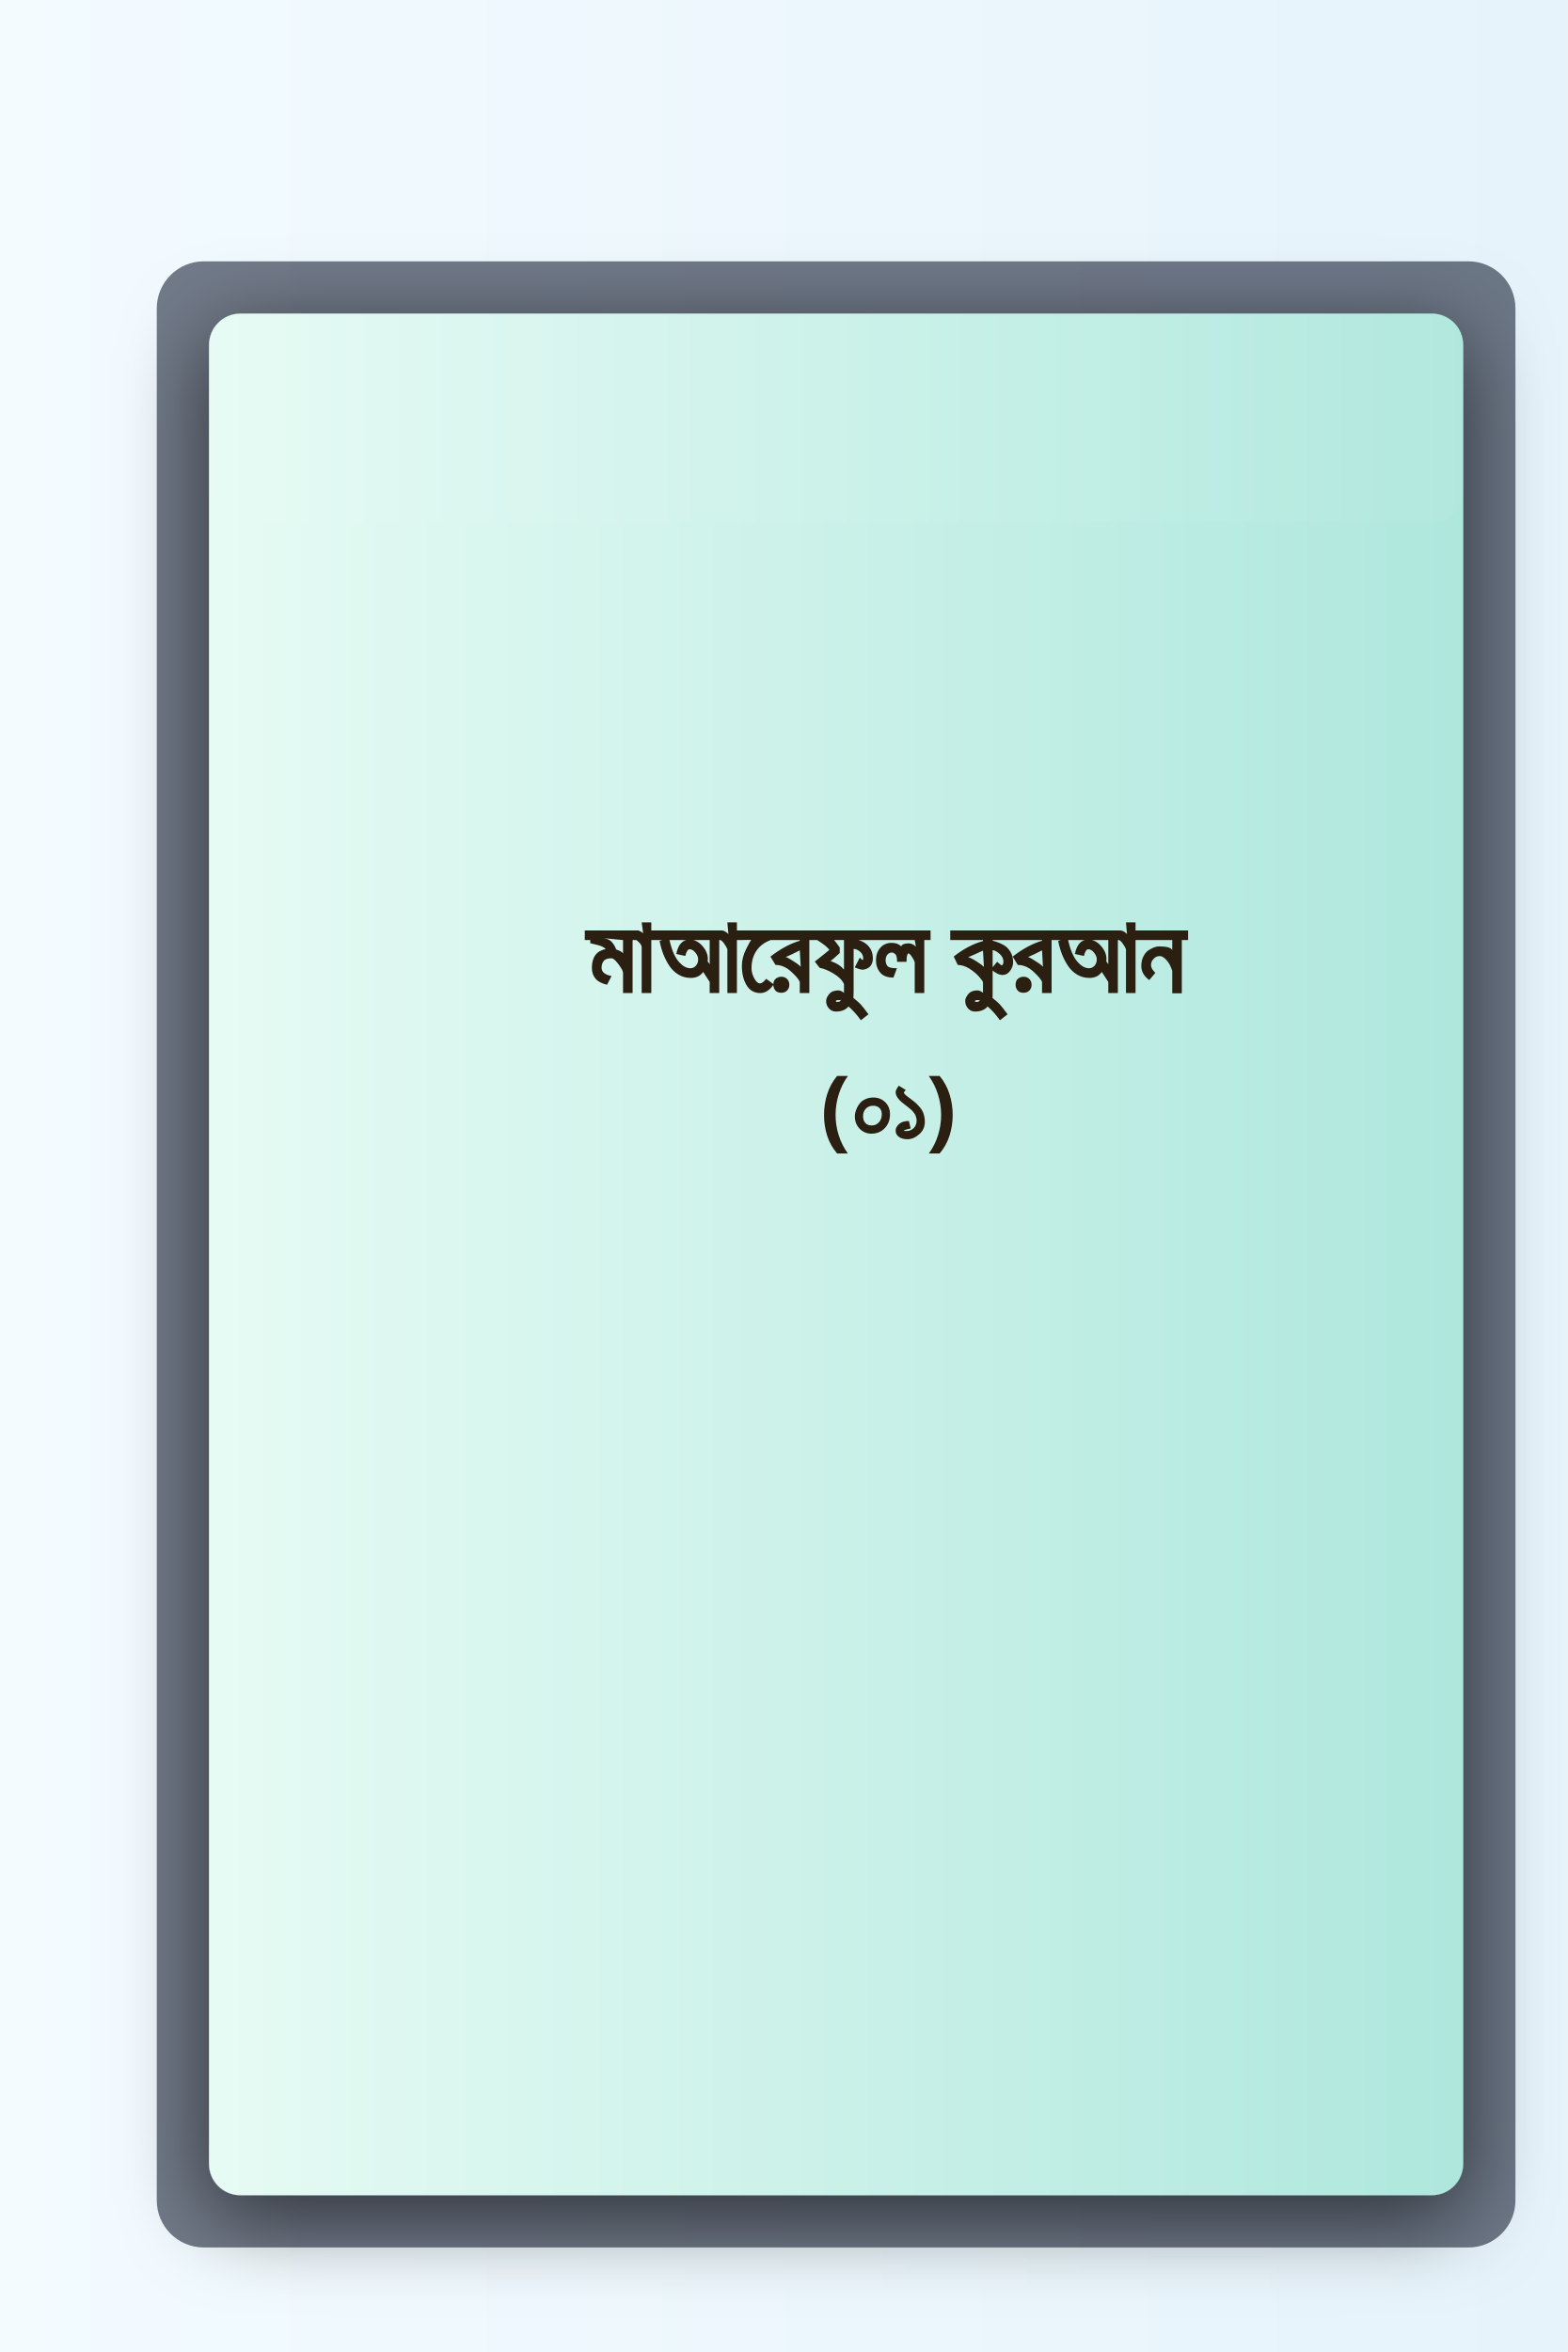
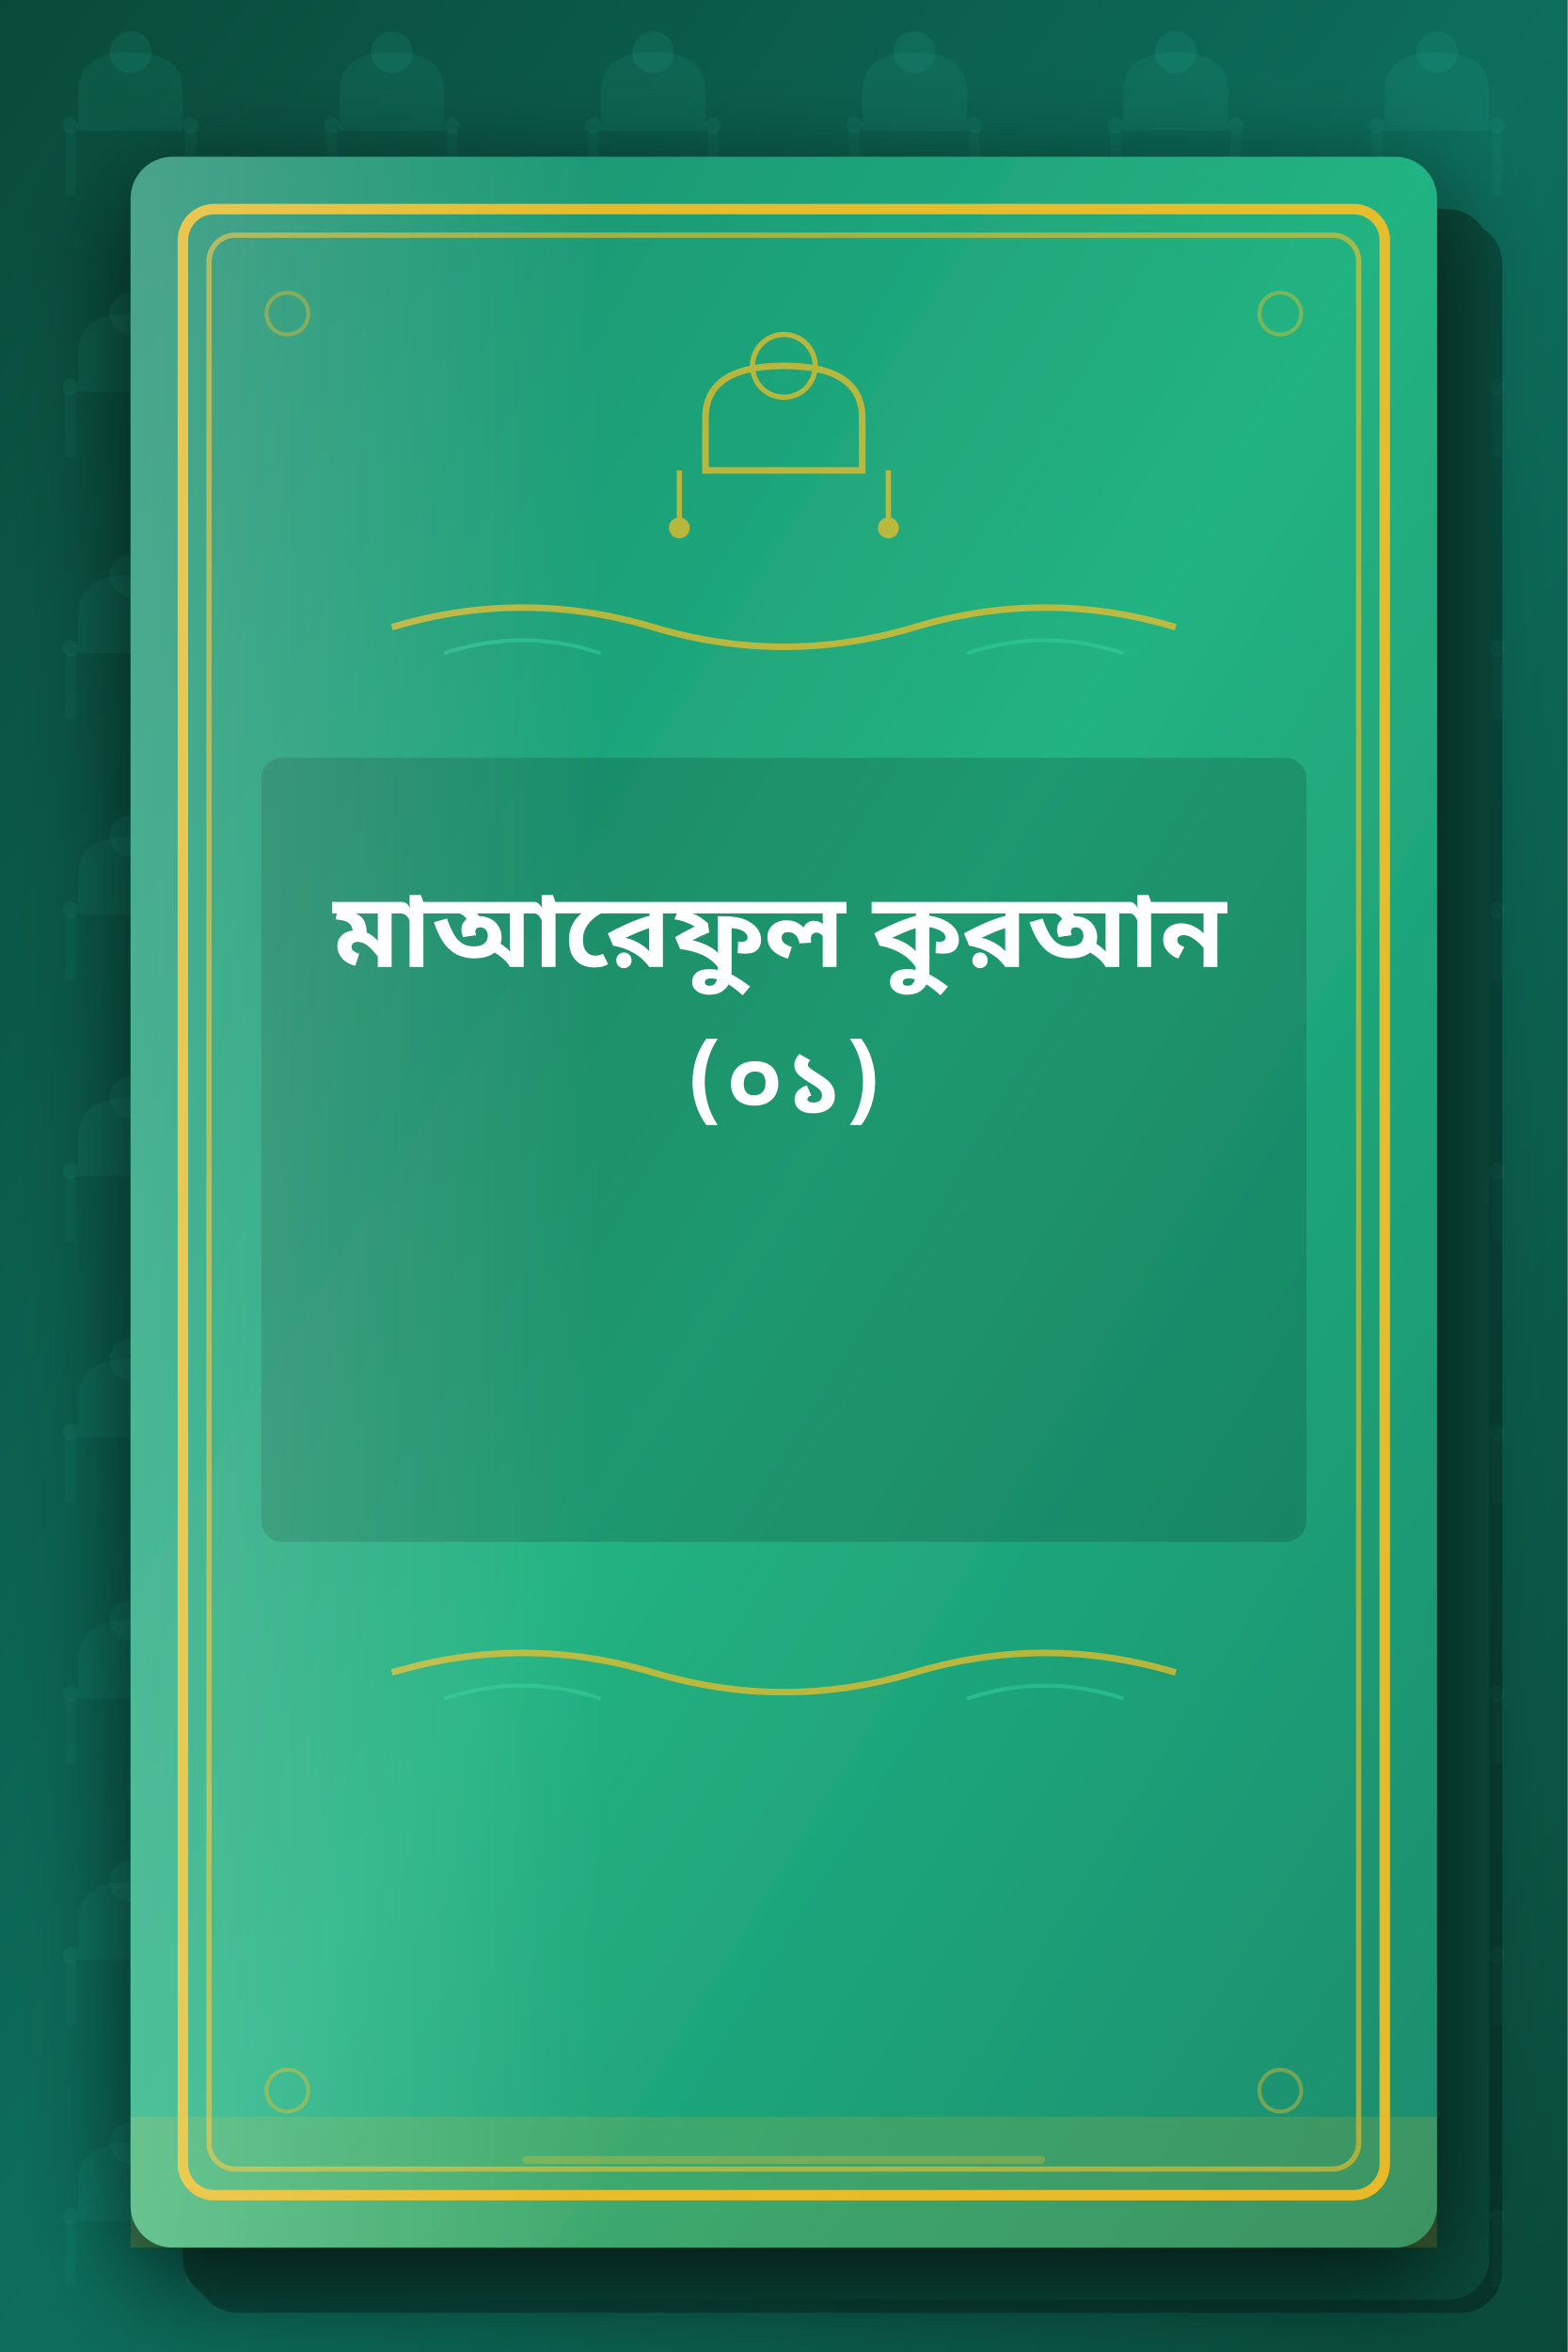
<svg xmlns="http://www.w3.org/2000/svg" width="600" height="900" viewBox="0 0 600 900">
  <defs>
-     <linearGradient id="g" x1="0" x2="1">
-       <stop offset="0%" stop-color="#f3fbff" />
-       <stop offset="100%" stop-color="#e6f3fb" />
+     <linearGradient id="bgyve7og" x1="0" x2="1" y1="0" y2="1">
+       <stop offset="0%" stop-color="#0a4a3a" />
+       <stop offset="50%" stop-color="#0d6e5c" />
+       <stop offset="100%" stop-color="#0a4a3a" />
    </linearGradient>
-     <linearGradient id="coverGrad" x1="0" x2="1">
-       <stop offset="0%" stop-color="#e6fbf4" />
-       <stop offset="100%" stop-color="#aee7dd" />
+     <linearGradient id="coveryve7og" x1="0" x2="1" y1="0" y2="1">
+       <stop offset="0%" stop-color="#1a8c6d" />
+       <stop offset="50%" stop-color="#22b382" />
+       <stop offset="100%" stop-color="#1a8c6d" />
    </linearGradient>
-     <filter id="ds" x="-20%" y="-20%" width="140%" height="140%">
-       <feDropShadow dx="0" dy="8" stdDeviation="16" flood-color="#000" flood-opacity="0.6" />
+     <filter id="shadowyve7og" x="-20%" y="-20%" width="140%" height="140%">
+       <feDropShadow dx="0" dy="12" stdDeviation="20" flood-color="#000" flood-opacity="0.7" />
    </filter>
+     <pattern id="patternyve7og" x="0" y="0" width="100" height="100" patternUnits="userSpaceOnUse">
+       <path d="M50 20 Q30 20 30 35 L30 50 L70 50 L70 35 Q70 20 50 20 Z" fill="#2dd4af" opacity="0.08" />
+       <circle cx="50" cy="20" r="8" fill="#2dd4af" opacity="0.1" />
+       <rect x="25" y="50" width="4" height="25" fill="#2dd4af" opacity="0.06" />
+       <rect x="71" y="50" width="4" height="25" fill="#2dd4af" opacity="0.06" />
+       <circle cx="27" cy="48" r="3" fill="#2dd4af" opacity="0.08" />
+       <circle cx="73" cy="48" r="3" fill="#2dd4af" opacity="0.08" />
+     </pattern>
+     <linearGradient id="shineyve7og" x1="0" x2="1" y1="0" y2="0">
+       <stop offset="0%" stop-color="#fff" stop-opacity="0.2" />
+       <stop offset="100%" stop-color="#fff" stop-opacity="0" />
+     </linearGradient>
  </defs>
-   <rect width="100%" height="100%" fill="url(#g)" />
-   <g transform="translate(40,80)">
-     <rect x="20" y="20" width="520" height="760" rx="18" fill="#071026" opacity="0.55" />
-     <rect x="40" y="40" width="480" height="720" rx="12" fill="url(#coverGrad)" filter="url(#ds)" />
-     <rect x="40" y="40" width="480" height="80" rx="12" fill="rgba(255,255,255,0.04)" />
-     <text x="300" y="300" text-anchor="middle" fill="#2b1f12" font-family="Noto Sans, Arial, sans-serif" style="font-weight:700;">
-       <tspan x="300" dy="0" font-size="40" font-weight="700">মাআরেফুল কুরআন</tspan>
-       <tspan x="300" dy="56" font-size="34" font-weight="700">(০১)</tspan>
+   <rect width="100%" height="100%" fill="url(#bgyve7og)" />
+   <rect width="100%" height="100%" fill="url(#patternyve7og)" />
+   <g transform="translate(50,60)">
+     <rect x="25" y="25" width="500" height="800" rx="16" fill="#000" opacity="0.3" />
+     <rect x="20" y="20" width="500" height="800" rx="16" fill="#0a4a3a" />
+     <rect x="0" y="0" width="500" height="800" rx="16" fill="url(#coveryve7og)" filter="url(#shadowyve7og)" />
+     <rect x="20" y="20" width="460" height="760" rx="12" fill="none" stroke="#fbbf24" stroke-width="4" opacity="0.9" />
+     <rect x="30" y="30" width="440" height="740" rx="10" fill="none" stroke="#fbbf24" stroke-width="2" opacity="0.6" />
+     <g opacity="0.7">
+       <path d="M250 80 Q220 80 220 100 L220 120 L280 120 L280 100 Q280 80 250 80 Z" fill="none" stroke="#fbbf24" stroke-width="2.5" />
+       <circle cx="250" cy="80" r="12" fill="none" stroke="#fbbf24" stroke-width="2" />
+       <line x1="210" y1="120" x2="210" y2="140" stroke="#fbbf24" stroke-width="2" />
+       <line x1="290" y1="120" x2="290" y2="140" stroke="#fbbf24" stroke-width="2" />
+       <circle cx="210" cy="142" r="4" fill="#fbbf24" />
+       <circle cx="290" cy="142" r="4" fill="#fbbf24" />
+     </g>
+     <path d="M100 180 Q150 165 200 180 T300 180 T400 180" fill="none" stroke="#fbbf24" stroke-width="2.5" opacity="0.7" />
+     <path d="M120 190 Q150 180 180 190" fill="none" stroke="#34d399" stroke-width="1.5" opacity="0.5" />
+     <path d="M320 190 Q350 180 380 190" fill="none" stroke="#34d399" stroke-width="1.5" opacity="0.5" />
+     <rect x="50" y="230" width="400" height="300" rx="8" fill="#000" opacity="0.15" />
+     <text x="250" y="310" text-anchor="middle" fill="#ffffff" font-family="'Noto Sans Bengali', 'Noto Sans', Arial, sans-serif" font-weight="700">
+       <tspan x="250" dy="0" font-size="40">মাআরেফুল কুরআন</tspan>
+       <tspan x="250" dy="56" font-size="36">(০১)</tspan>
    </text>
+     <path d="M100 580 Q150 565 200 580 T300 580 T400 580" fill="none" stroke="#fbbf24" stroke-width="2.5" opacity="0.7" />
+     <path d="M120 590 Q150 580 180 590" fill="none" stroke="#34d399" stroke-width="1.5" opacity="0.5" />
+     <path d="M320 590 Q350 580 380 590" fill="none" stroke="#34d399" stroke-width="1.5" opacity="0.5" />
+     <rect x="0" y="750" width="500" height="50" fill="#fbbf24" opacity="0.15" rx="0 0 16 16" />
+     <rect x="150" y="765" width="200" height="3" fill="#fbbf24" opacity="0.3" rx="1.5" />
+     <rect x="0" y="0" width="180" height="800" rx="16" fill="url(#shineyve7og)" />
+     <circle cx="60" cy="60" r="8" fill="none" stroke="#fbbf24" stroke-width="1.5" opacity="0.4" />
+     <circle cx="440" cy="60" r="8" fill="none" stroke="#fbbf24" stroke-width="1.5" opacity="0.4" />
+     <circle cx="60" cy="740" r="8" fill="none" stroke="#fbbf24" stroke-width="1.5" opacity="0.4" />
+     <circle cx="440" cy="740" r="8" fill="none" stroke="#fbbf24" stroke-width="1.5" opacity="0.4" />
  </g>
</svg>
